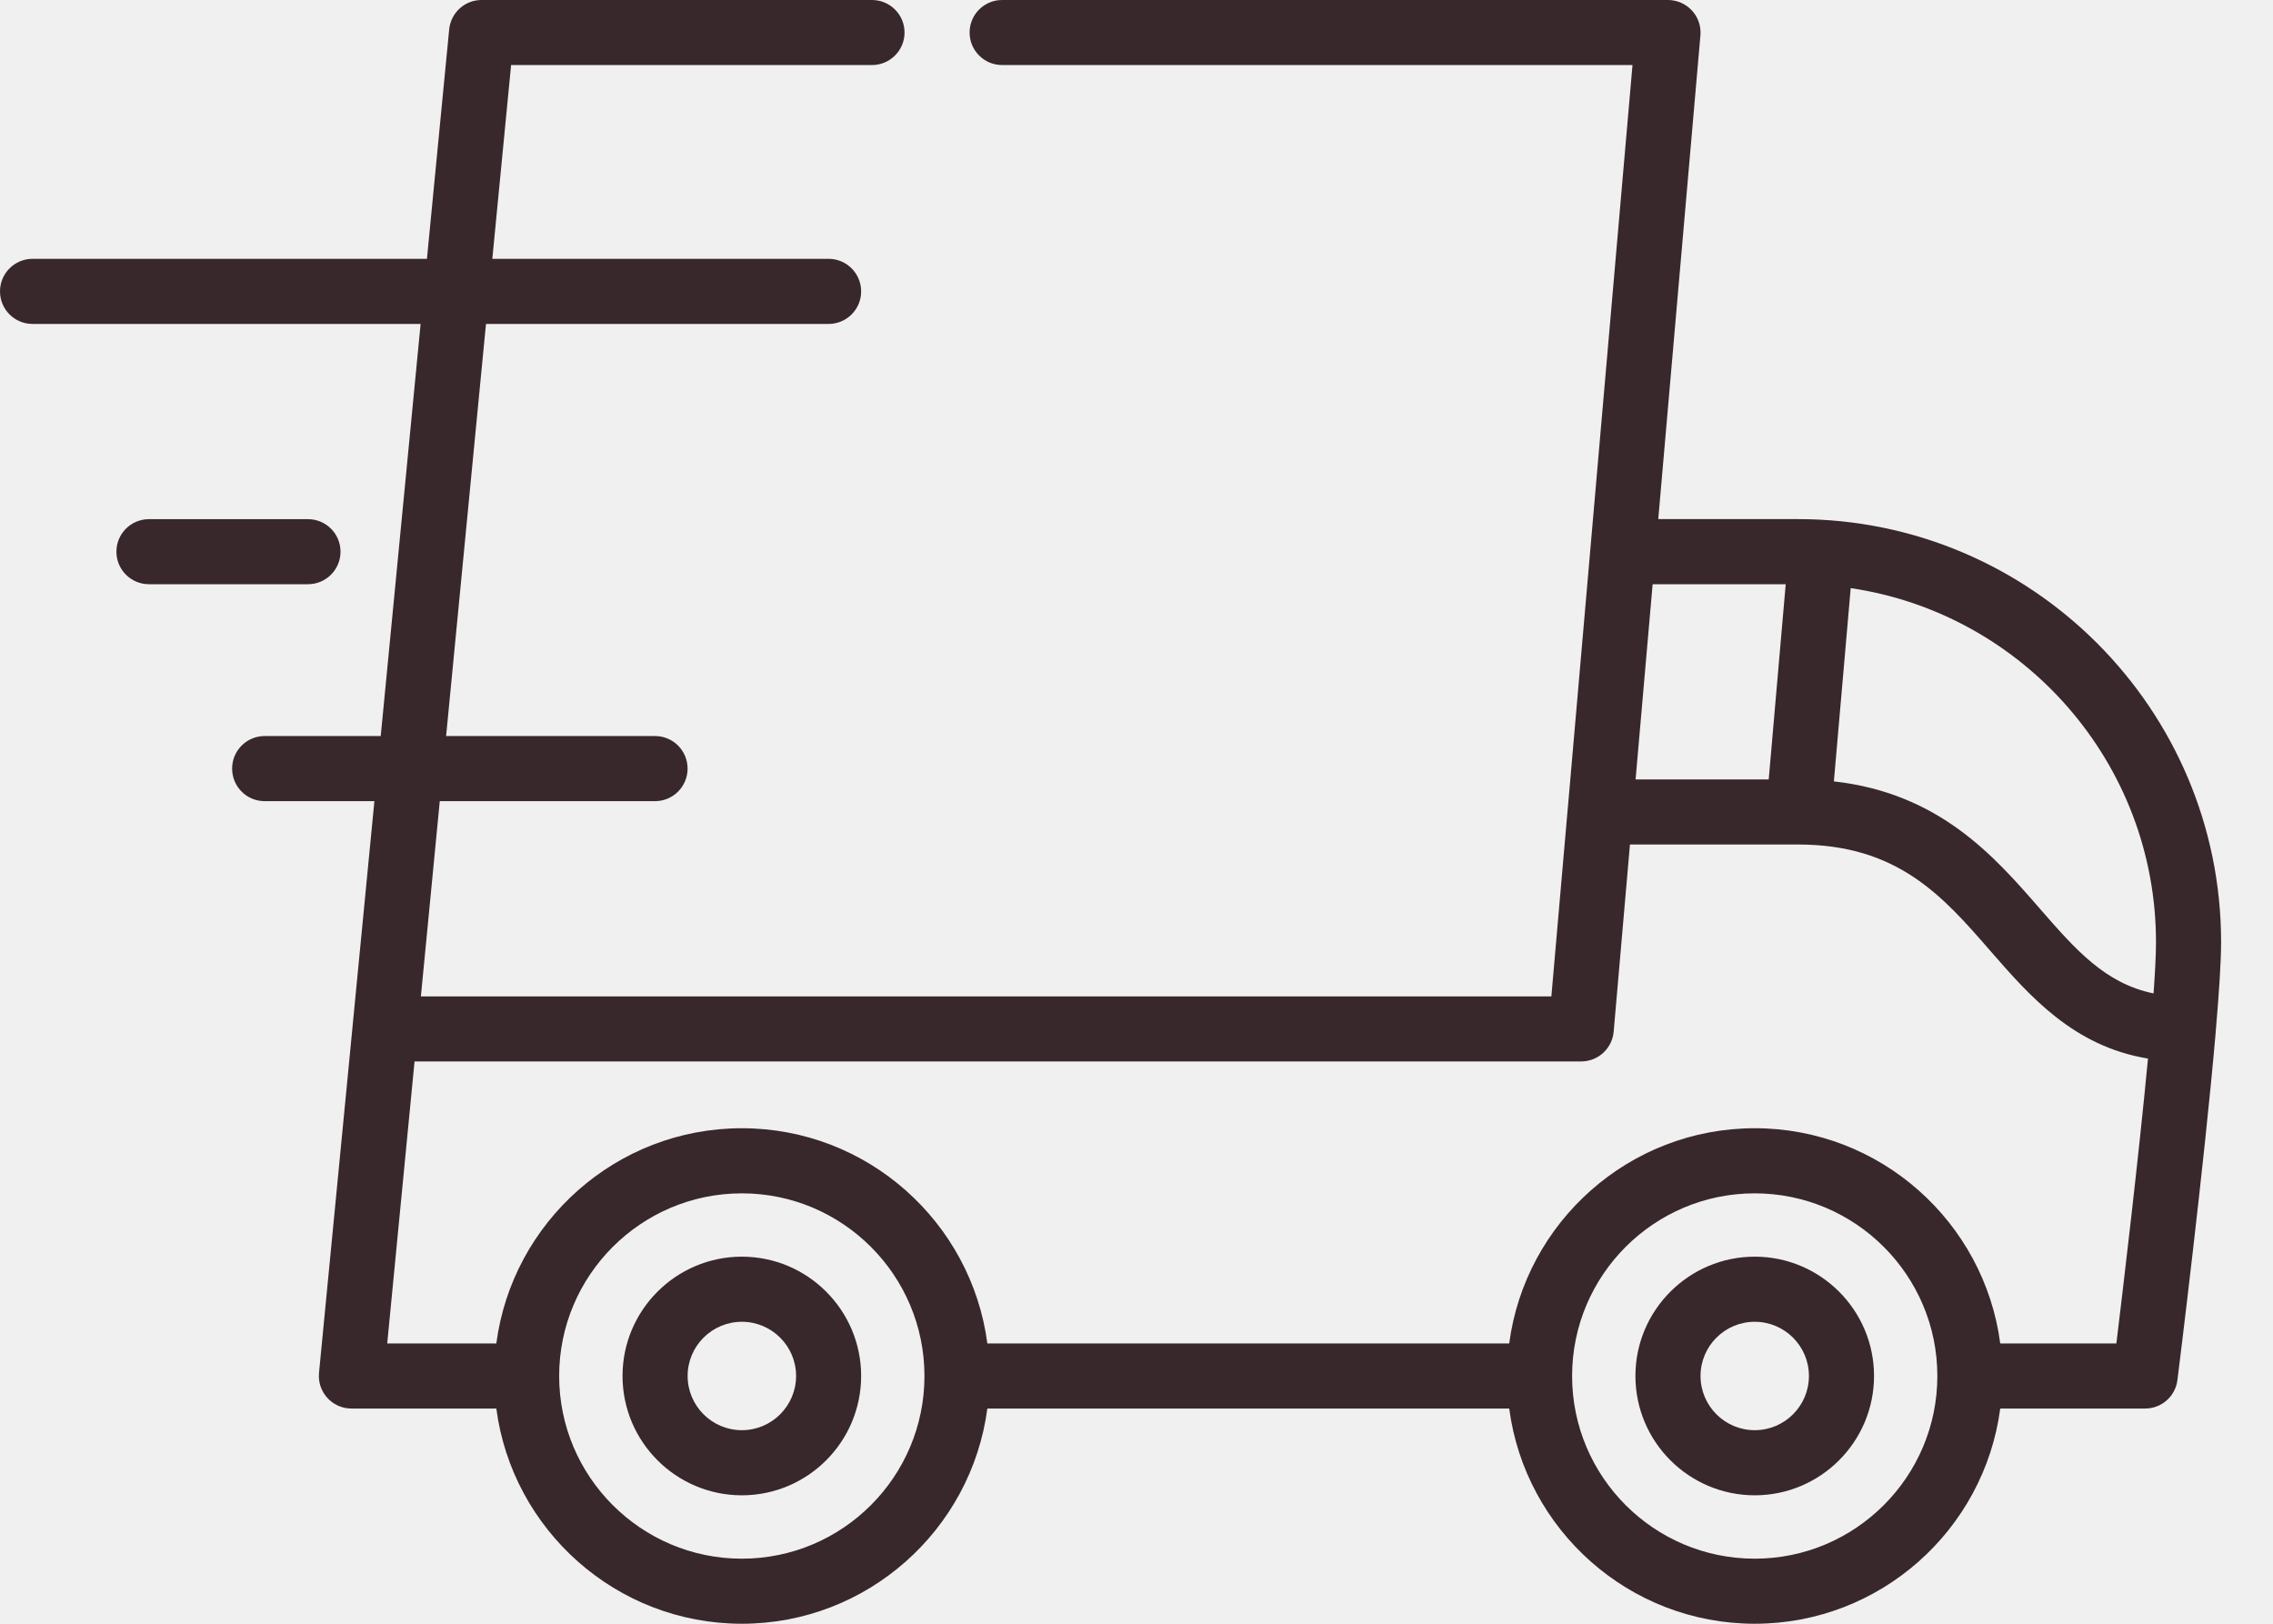
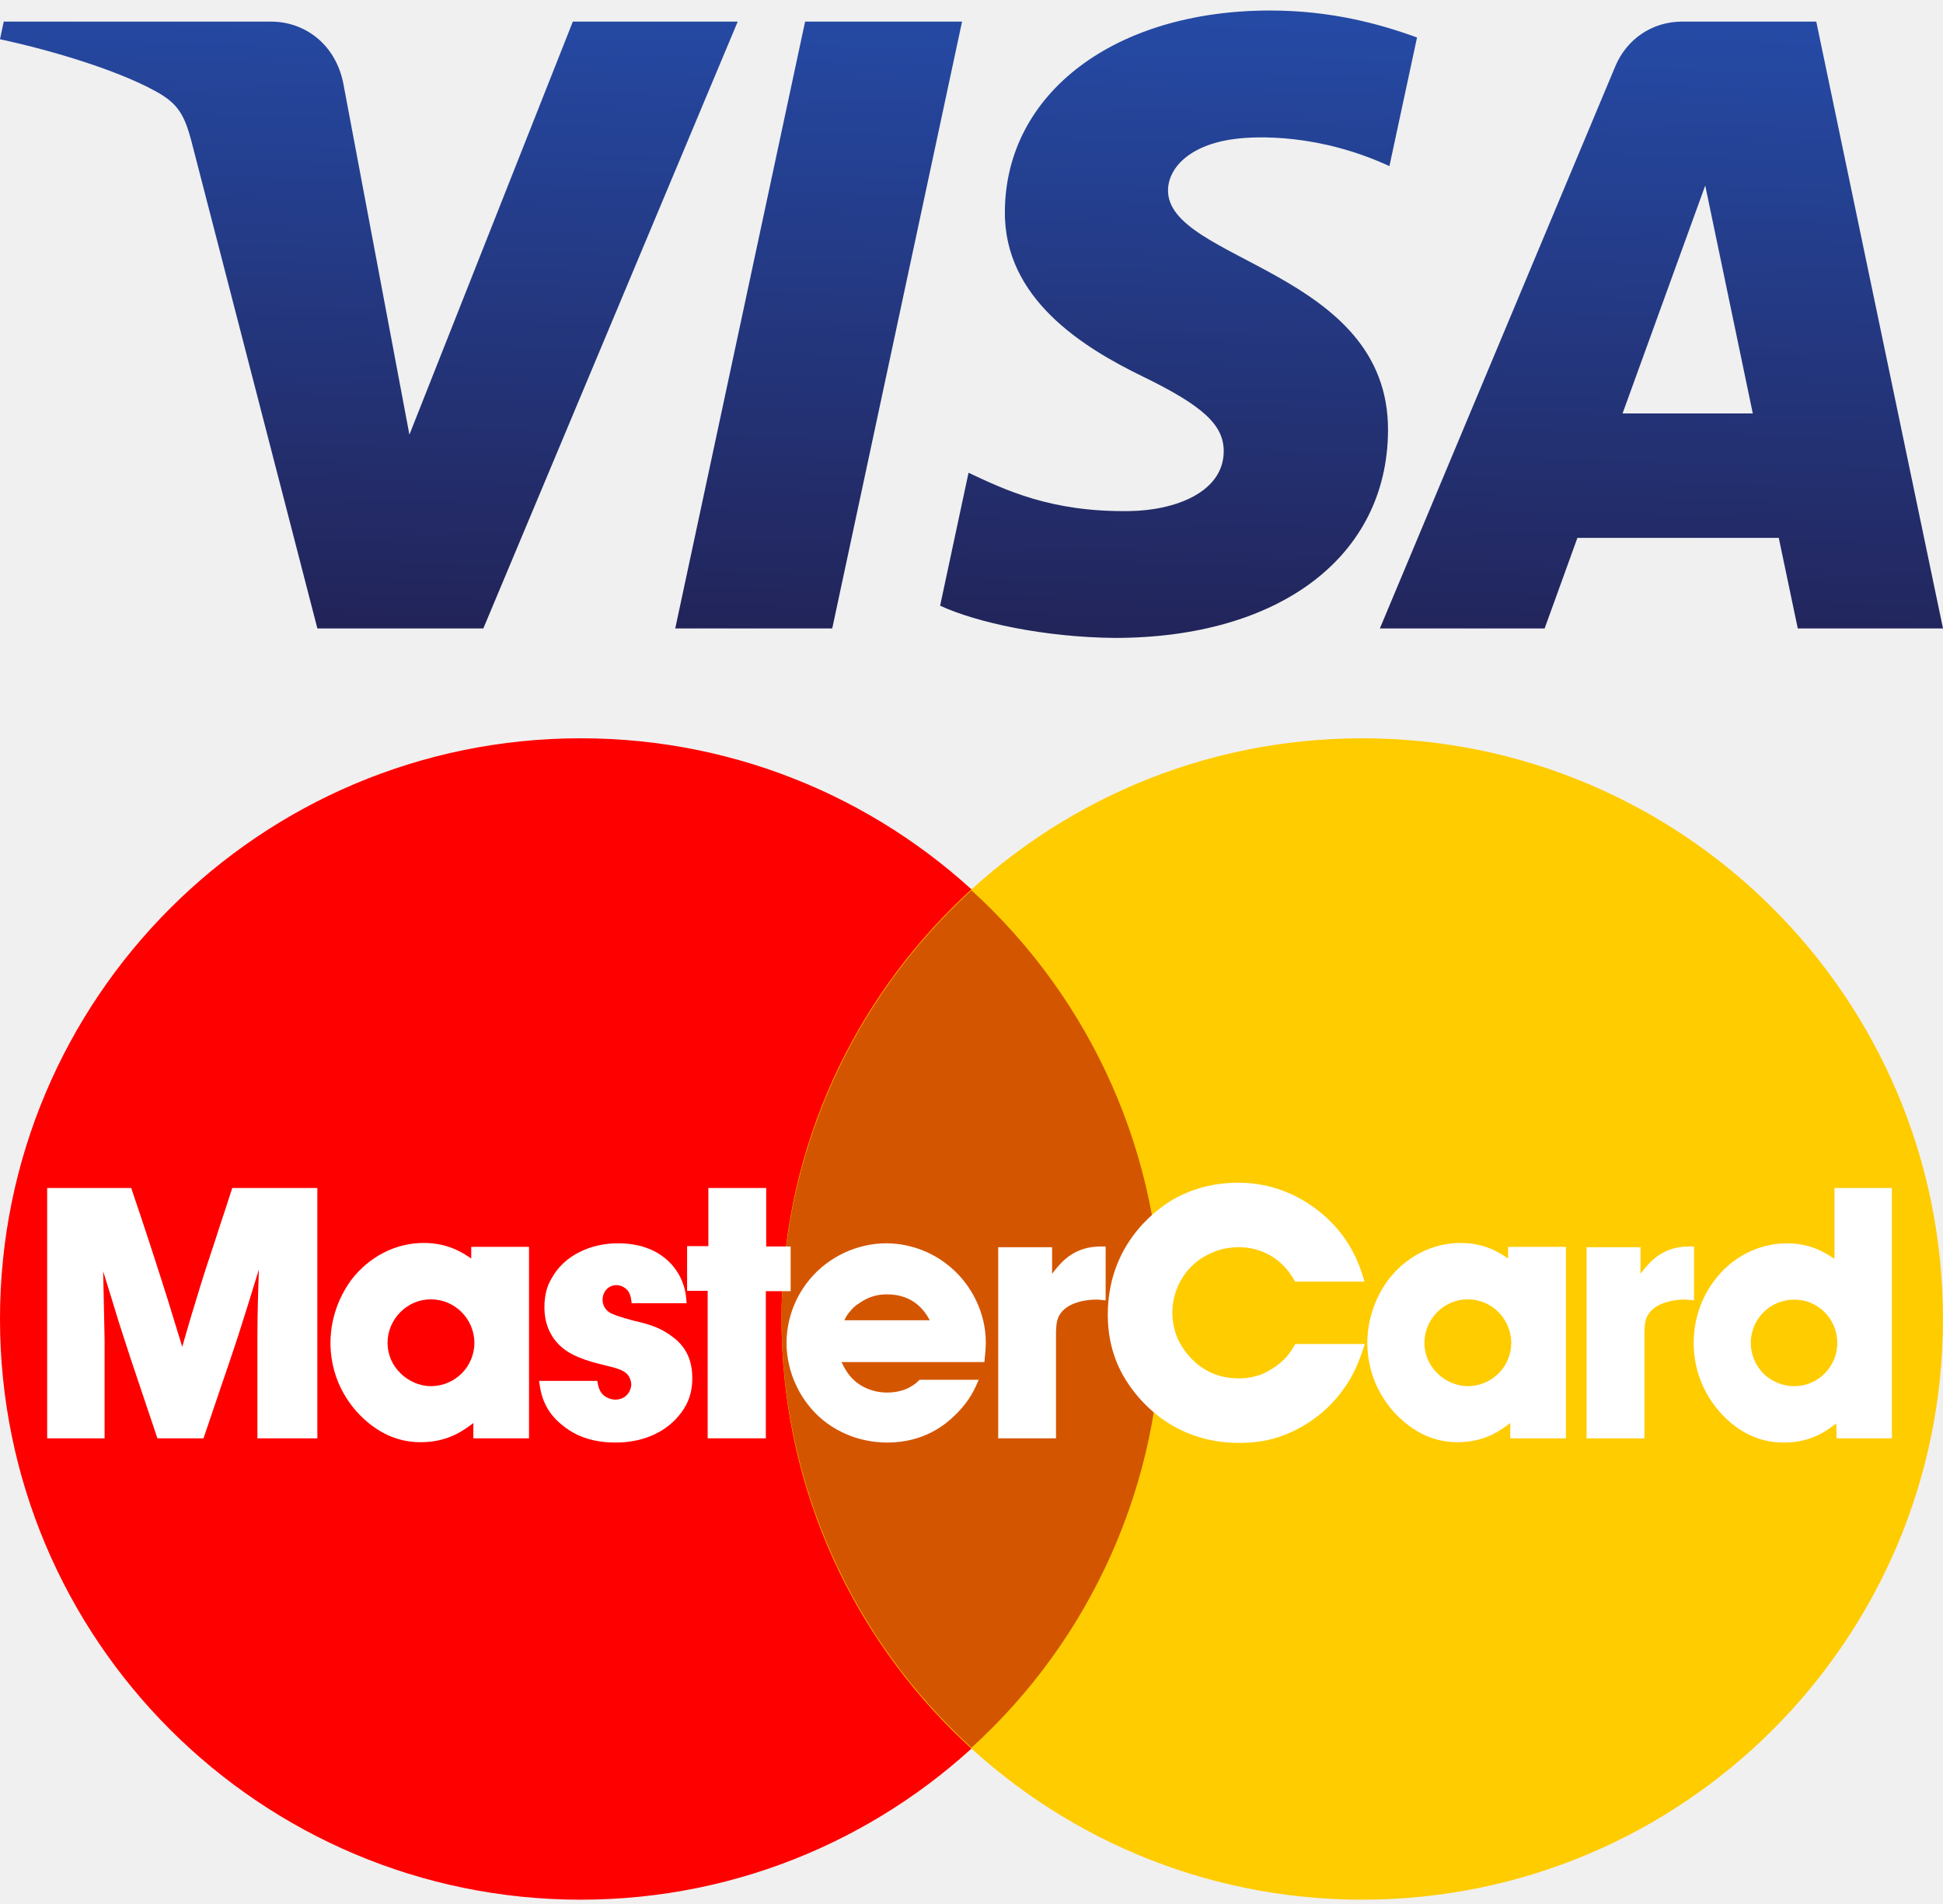
- <svg xmlns="http://www.w3.org/2000/svg" width="42" height="30" viewBox="0 0 42 30" fill="none">
-   <path d="M33.225 9.591H30.641L31.42 0.653C31.421 0.637 31.422 0.621 31.422 0.605C31.422 0.604 31.422 0.602 31.422 0.601C31.422 0.601 31.422 0.601 31.422 0.6C31.422 0.357 31.275 0.143 31.059 0.05C31.057 0.049 31.056 0.048 31.054 0.047C31.04 0.041 31.027 0.037 31.013 0.032C31.007 0.03 31.002 0.028 30.997 0.027C30.986 0.023 30.974 0.02 30.962 0.018C30.954 0.016 30.947 0.013 30.938 0.012C30.928 0.01 30.918 0.008 30.907 0.007C30.897 0.005 30.888 0.004 30.878 0.003C30.876 0.003 30.875 0.002 30.873 0.002C30.862 0.001 30.852 0.001 30.841 0.001C30.834 0.001 30.828 0 30.82 0H30.813C30.812 0 30.812 0 30.811 0H18.517C18.185 0 17.916 0.269 17.916 0.601C17.916 0.932 18.185 1.202 18.517 1.202H30.165L28.969 14.939C28.968 14.94 28.968 14.941 28.968 14.943L28.666 18.409H7.777L8.126 14.802H12.104C12.436 14.802 12.705 14.533 12.705 14.2C12.705 13.868 12.436 13.599 12.104 13.599H8.243L8.98 5.985H15.311C15.643 5.985 15.912 5.716 15.912 5.384C15.912 5.052 15.643 4.782 15.311 4.782H9.097L9.444 1.202H16.113C16.444 1.202 16.714 0.932 16.714 0.601C16.714 0.269 16.444 0 16.113 0H8.898C8.898 0 8.898 8.01135e-05 8.897 8.01135e-05C8.615 -4.40357e-08 8.37 0.199 8.311 0.474C8.31 0.476 8.31 0.478 8.309 0.48C8.306 0.495 8.304 0.511 8.302 0.526C8.302 0.531 8.301 0.536 8.3 0.54C8.3 0.541 8.3 0.542 8.3 0.543L7.889 4.782H0.601C0.269 4.782 0 5.052 0 5.384C0 5.716 0.269 5.985 0.601 5.985H7.772L7.035 13.599H4.89C4.558 13.599 4.289 13.868 4.289 14.2C4.289 14.533 4.558 14.802 4.89 14.802H6.918L6.516 18.948C6.516 18.948 6.516 18.949 6.516 18.949L5.895 25.36C5.895 25.361 5.895 25.362 5.895 25.362L5.895 25.365C5.894 25.373 5.894 25.381 5.894 25.39C5.893 25.401 5.892 25.412 5.892 25.423C5.892 25.423 5.892 25.424 5.892 25.424C5.892 25.44 5.893 25.455 5.894 25.47C5.895 25.475 5.894 25.48 5.895 25.485C5.897 25.5 5.899 25.516 5.902 25.531C5.903 25.535 5.903 25.54 5.904 25.544C5.906 25.556 5.91 25.567 5.913 25.578C5.915 25.586 5.917 25.594 5.919 25.602C5.92 25.604 5.921 25.606 5.921 25.609C5.95 25.698 6 25.778 6.064 25.844C6.065 25.845 6.066 25.847 6.068 25.848C6.074 25.854 6.081 25.86 6.088 25.866C6.129 25.904 6.176 25.936 6.227 25.961C6.238 25.967 6.248 25.972 6.259 25.977C6.263 25.978 6.266 25.979 6.269 25.98C6.285 25.986 6.3 25.992 6.315 25.997C6.317 25.998 6.318 25.998 6.32 25.998C6.337 26.004 6.355 26.008 6.374 26.012C6.376 26.012 6.379 26.013 6.381 26.013C6.398 26.016 6.416 26.019 6.434 26.021C6.434 26.021 6.434 26.021 6.435 26.021C6.455 26.023 6.474 26.024 6.494 26.024C6.494 26.024 6.494 26.024 6.494 26.024H9.171C9.466 28.265 11.387 30 13.707 30C16.027 30 17.948 28.265 18.244 26.024H27.887C28.182 28.265 30.103 30 32.423 30C34.743 30 36.664 28.265 36.96 26.024H39.637C39.638 26.024 39.638 26.024 39.638 26.024C39.658 26.024 39.678 26.023 39.698 26.021C39.701 26.021 39.705 26.02 39.708 26.02C39.724 26.018 39.739 26.015 39.755 26.012C39.761 26.011 39.767 26.009 39.774 26.008C39.786 26.005 39.798 26.002 39.809 25.999C39.817 25.997 39.825 25.994 39.832 25.991C39.842 25.988 39.852 25.984 39.862 25.98C39.87 25.977 39.878 25.973 39.886 25.97C39.895 25.966 39.904 25.962 39.912 25.957C39.92 25.953 39.928 25.949 39.936 25.944C39.944 25.939 39.953 25.934 39.961 25.929C39.968 25.924 39.976 25.919 39.983 25.914C39.991 25.909 39.999 25.903 40.007 25.897C40.013 25.891 40.02 25.886 40.026 25.881C40.035 25.874 40.042 25.866 40.05 25.859C40.056 25.854 40.062 25.849 40.067 25.843C40.075 25.835 40.083 25.826 40.091 25.817C40.095 25.812 40.1 25.807 40.104 25.802C40.113 25.791 40.121 25.78 40.129 25.769C40.131 25.765 40.134 25.761 40.137 25.757C40.147 25.742 40.156 25.727 40.164 25.712C40.165 25.711 40.166 25.71 40.166 25.709C40.175 25.692 40.184 25.675 40.191 25.657C40.193 25.652 40.195 25.647 40.197 25.642C40.202 25.63 40.206 25.617 40.211 25.605C40.213 25.596 40.215 25.588 40.217 25.579C40.22 25.569 40.223 25.559 40.225 25.549C40.227 25.54 40.228 25.531 40.23 25.521C40.231 25.513 40.233 25.505 40.234 25.497C40.26 25.293 40.73 21.516 40.941 19.074C40.941 19.071 40.941 19.069 40.941 19.067C41.002 18.363 41.041 17.77 41.041 17.407C41.041 13.098 37.535 9.591 33.225 9.591ZM30.537 10.794H32.996L32.682 14.401H30.222L30.537 10.794ZM13.708 28.798C11.847 28.798 10.332 27.284 10.332 25.423C10.332 23.562 11.847 22.048 13.708 22.048C15.569 22.048 17.082 23.562 17.082 25.423C17.082 27.284 15.569 28.798 13.708 28.798ZM32.423 28.798C30.562 28.798 29.049 27.284 29.049 25.423C29.049 23.562 30.562 22.048 32.423 22.048C34.284 22.048 35.798 23.562 35.798 25.423C35.798 27.284 34.284 28.798 32.423 28.798ZM39.106 24.821H36.96C36.665 22.58 34.744 20.845 32.424 20.845C30.104 20.845 28.182 22.581 27.887 24.821H18.244C17.949 22.58 16.028 20.845 13.708 20.845C11.387 20.845 9.466 22.581 9.171 24.821H7.155L7.66 19.611H29.217V19.611C29.218 19.611 29.218 19.611 29.218 19.611C29.238 19.611 29.258 19.61 29.278 19.608C29.282 19.608 29.285 19.607 29.289 19.606C29.305 19.604 29.32 19.602 29.336 19.599C29.343 19.598 29.349 19.596 29.355 19.594C29.368 19.591 29.38 19.589 29.391 19.585C29.399 19.583 29.407 19.58 29.415 19.577C29.425 19.573 29.435 19.57 29.445 19.566C29.453 19.563 29.461 19.559 29.469 19.555C29.478 19.551 29.487 19.547 29.496 19.542C29.504 19.538 29.512 19.533 29.52 19.529C29.528 19.524 29.536 19.519 29.544 19.514C29.552 19.509 29.56 19.503 29.567 19.498C29.575 19.492 29.583 19.487 29.59 19.481C29.597 19.475 29.604 19.47 29.611 19.464C29.618 19.457 29.626 19.45 29.633 19.443C29.639 19.438 29.645 19.431 29.651 19.425C29.658 19.418 29.665 19.41 29.672 19.402C29.678 19.396 29.683 19.39 29.688 19.383C29.695 19.375 29.701 19.366 29.707 19.357C29.712 19.351 29.717 19.344 29.721 19.337C29.727 19.328 29.733 19.319 29.738 19.31C29.742 19.303 29.746 19.296 29.75 19.288C29.755 19.279 29.759 19.269 29.764 19.26C29.767 19.252 29.771 19.244 29.774 19.236C29.778 19.227 29.781 19.217 29.785 19.207C29.788 19.199 29.791 19.19 29.794 19.181C29.796 19.172 29.798 19.163 29.801 19.153C29.803 19.143 29.806 19.134 29.808 19.124C29.809 19.115 29.811 19.105 29.812 19.096C29.813 19.086 29.815 19.076 29.816 19.066C29.816 19.064 29.817 19.063 29.817 19.062L30.118 15.603H33.225C35.067 15.603 35.898 16.557 36.777 17.568C37.503 18.401 38.313 19.332 39.69 19.558C39.515 21.408 39.232 23.782 39.106 24.821ZM39.793 18.354C38.899 18.172 38.35 17.544 37.684 16.779C36.851 15.822 35.834 14.654 33.886 14.437L34.197 10.866C37.384 11.337 39.838 14.091 39.838 17.407C39.838 17.632 39.821 17.96 39.793 18.354Z" fill="#38282B" />
-   <path d="M13.708 23.218C12.492 23.218 11.503 24.207 11.503 25.422C11.503 26.638 12.492 27.627 13.708 27.627C14.923 27.627 15.912 26.638 15.912 25.422C15.912 24.207 14.923 23.218 13.708 23.218ZM13.708 26.424C13.155 26.424 12.706 25.975 12.706 25.422C12.706 24.87 13.155 24.421 13.708 24.421C14.26 24.421 14.71 24.87 14.71 25.422C14.71 25.975 14.26 26.424 13.708 26.424Z" fill="#38282B" />
-   <path d="M32.424 23.218C31.208 23.218 30.219 24.207 30.219 25.422C30.219 26.638 31.208 27.627 32.424 27.627C33.639 27.627 34.628 26.638 34.628 25.422C34.628 24.207 33.639 23.218 32.424 23.218ZM32.424 26.424C31.871 26.424 31.422 25.975 31.422 25.422C31.422 24.87 31.871 24.421 32.424 24.421C32.976 24.421 33.425 24.87 33.425 25.422C33.425 25.975 32.976 26.424 32.424 26.424Z" fill="#38282B" />
-   <path d="M5.691 9.592H2.752C2.42 9.592 2.151 9.861 2.151 10.193C2.151 10.525 2.42 10.794 2.752 10.794H5.691C6.023 10.794 6.292 10.525 6.292 10.193C6.292 9.861 6.023 9.592 5.691 9.592Z" fill="#38282B" />
+ <svg xmlns="http://www.w3.org/2000/svg" width="100" height="98" viewBox="0 0 100 98" fill="none">
+   <path d="M29.889 97.778C46.396 97.778 59.778 84.396 59.778 67.889C59.778 51.382 46.396 38 29.889 38C13.382 38 0 51.382 0 67.889C0 84.396 13.382 97.778 29.889 97.778Z" fill="#FF0000" />
+   <path d="M70.111 97.778C86.618 97.778 99.999 84.396 99.999 67.889C99.999 51.382 86.618 38 70.111 38C53.603 38 40.222 51.382 40.222 67.889C40.222 84.396 53.603 97.778 70.111 97.778Z" fill="#FFCC00" />
+   <path d="M49.998 45.824C46.924 48.62 44.467 52.027 42.784 55.826C41.1 59.625 40.228 63.734 40.222 67.889C40.228 72.045 41.102 76.153 42.786 79.953C44.47 83.752 46.927 87.158 50.002 89.954C53.076 87.157 55.532 83.751 57.216 79.952C58.899 76.153 59.772 72.044 59.778 67.889C59.771 63.733 58.898 59.625 57.214 55.826C55.53 52.026 53.072 48.62 49.998 45.824Z" fill="#D45500" />
+   <path d="M2.427 61.147V74.031H5.383V68.957C5.365 67.771 5.328 66.603 5.31 65.435C5.584 66.311 5.858 67.205 6.113 68.045C6.332 68.72 6.533 69.341 6.734 69.961L8.102 74.031H10.475C10.748 73.228 11.022 72.406 11.296 71.603C11.624 70.654 11.953 69.687 12.263 68.738C12.628 67.607 12.975 66.475 13.322 65.344C13.285 66.494 13.248 67.662 13.248 68.83V74.031H16.333V61.147H11.953C11.734 61.822 11.515 62.515 11.278 63.209C10.986 64.14 10.657 65.07 10.365 66.019C10.018 67.132 9.69 68.227 9.38 69.322C9.033 68.209 8.704 67.096 8.339 65.965C7.828 64.359 7.299 62.753 6.752 61.147H2.427Z" fill="white" />
+   <path d="M24.253 64.778C23.851 64.504 23.085 63.975 21.807 63.975C20.329 63.975 18.979 64.705 18.084 65.873C17.117 67.187 17.008 68.519 17.008 69.103C17.008 71.22 18.176 72.534 18.741 73.045C19.891 74.103 21.023 74.231 21.643 74.231C23.103 74.231 23.888 73.593 24.362 73.246V74.031H27.227V64.176H24.253V64.778ZM20.621 70.691C20.183 70.271 19.946 69.705 19.946 69.121C19.946 67.899 20.95 66.877 22.172 66.877C23.413 66.877 24.399 67.88 24.417 69.103C24.417 70.344 23.431 71.33 22.191 71.348C21.607 71.348 21.023 71.092 20.621 70.691Z" fill="white" />
+   <path d="M35.338 67.078C35.319 66.932 35.319 66.548 35.173 66.129C34.9 65.289 34.005 63.993 31.797 63.993C30.429 63.993 29.005 64.596 28.348 65.873C28.202 66.129 28.02 66.567 28.02 67.278C28.02 67.643 28.056 68.501 28.786 69.231C29.188 69.614 29.699 69.906 30.83 70.198C31.615 70.399 32.053 70.454 32.327 70.782C32.454 70.965 32.491 71.165 32.491 71.257C32.491 71.476 32.327 72.023 31.67 72.041C31.597 72.041 31.396 72.023 31.213 71.914C30.794 71.695 30.775 71.22 30.739 71.074H27.746C27.783 71.293 27.819 71.822 28.111 72.37C28.294 72.735 28.586 73.063 28.896 73.319C29.37 73.72 30.21 74.249 31.67 74.249C33.385 74.249 34.37 73.501 34.827 72.99C35.575 72.187 35.63 71.384 35.63 70.928C35.63 70.034 35.319 69.304 34.571 68.775C33.914 68.282 33.294 68.136 32.527 67.954C31.943 67.789 31.56 67.68 31.341 67.534C31.14 67.388 31.013 67.169 31.013 66.895C31.013 66.494 31.305 66.147 31.724 66.147C31.852 66.147 31.998 66.183 32.108 66.256C32.418 66.439 32.473 66.731 32.509 67.078H35.338Z" fill="white" />
+   <path d="M36.458 61.147V64.14H35.363V66.439H36.422V74.031H39.415V66.457H40.692V64.158H39.433V61.147H36.458Z" fill="white" />
+   <path d="M43.455 67.954C43.546 67.771 43.638 67.607 43.784 67.461C43.82 67.406 44.002 67.205 44.221 67.078C44.66 66.767 45.116 66.621 45.645 66.621C47.05 66.621 47.616 67.516 47.853 67.954H43.455ZM50.663 70.107C50.7 69.76 50.736 69.432 50.736 69.085C50.736 67.607 50.025 66.147 48.912 65.216C47.634 64.121 46.211 63.993 45.627 63.993C44.112 63.993 42.634 64.687 41.667 65.855C40.608 67.132 40.48 68.501 40.48 69.121C40.48 70.636 41.192 72.133 42.342 73.082C43.638 74.14 45.043 74.249 45.663 74.249C47.561 74.249 48.674 73.319 49.185 72.808C49.934 72.078 50.189 71.439 50.371 71.019H47.324C47.141 71.202 47.068 71.257 46.941 71.33C46.594 71.567 46.101 71.676 45.663 71.676C44.879 71.676 44.13 71.348 43.656 70.709C43.492 70.49 43.327 70.144 43.309 70.107H50.663Z" fill="white" />
+   <path d="M51.374 64.194V74.031H54.349V68.538C54.367 68.045 54.422 67.844 54.568 67.625C55.024 66.932 56.192 66.895 56.283 66.895C56.52 66.877 56.703 66.913 56.904 66.932V64.158C56.52 64.158 55.535 64.085 54.659 64.961C54.422 65.198 54.203 65.49 54.148 65.563V64.194H51.374Z" fill="white" />
+   <path d="M70.226 65.964C70.007 65.216 69.551 63.702 67.963 62.406C66.266 61.019 64.55 60.873 63.711 60.873C62.069 60.873 60.883 61.439 60.353 61.749C59.313 62.369 57.014 64.176 57.014 67.68C57.014 69.523 57.707 70.709 58.127 71.311C58.784 72.26 60.517 74.268 63.784 74.268C64.532 74.268 65.116 74.158 65.39 74.085C66.302 73.866 68.365 73.063 69.606 70.764C69.806 70.381 69.971 70.016 70.244 69.176H66.667C66.467 69.505 66.394 69.614 66.266 69.778C65.773 70.362 65.061 70.691 64.861 70.764C64.642 70.837 64.277 70.946 63.748 70.946C61.758 70.946 60.846 69.45 60.59 68.848C60.499 68.629 60.353 68.209 60.335 67.589C60.335 66.238 61.102 65.016 62.361 64.486C62.598 64.377 63.072 64.194 63.748 64.194C64.788 64.194 65.719 64.65 66.339 65.472C66.448 65.636 66.558 65.782 66.649 65.964H70.226Z" fill="white" />
+   <path d="M77.617 64.778C77.216 64.504 76.449 63.975 75.172 63.975C73.693 63.975 72.343 64.705 71.449 65.873C70.482 67.187 70.372 68.519 70.372 69.103C70.372 71.22 71.54 72.534 72.106 73.045C73.255 74.103 74.387 74.231 75.007 74.231C76.467 74.231 77.252 73.593 77.727 73.246V74.031H80.592V64.176H77.617V64.778ZM73.985 70.691C73.547 70.271 73.31 69.705 73.31 69.121C73.31 67.899 74.314 66.877 75.537 66.877C76.778 66.877 77.763 67.88 77.781 69.103C77.781 70.344 76.796 71.33 75.555 71.348C74.971 71.348 74.387 71.092 73.985 70.691Z" fill="white" />
+   <path d="M81.657 64.194V74.031H84.632V68.538C84.65 68.045 84.705 67.844 84.851 67.625C85.307 66.932 86.475 66.895 86.566 66.895C86.803 66.877 86.986 66.913 87.187 66.932V64.158C86.803 64.158 85.818 64.085 84.942 64.961C84.705 65.198 84.486 65.49 84.431 65.563V64.194H81.657Z" fill="white" />
+   <path d="M94.414 64.796C93.994 64.523 93.246 63.994 91.969 63.994C90.49 63.994 89.122 64.724 88.246 65.891C87.26 67.187 87.169 68.538 87.169 69.122C87.169 71.239 88.337 72.552 88.884 73.063C90.034 74.122 91.165 74.25 91.804 74.25C93.246 74.25 94.049 73.611 94.505 73.264L94.523 74.031H97.37V61.147H94.414V64.796ZM90.764 70.709C90.344 70.271 90.107 69.706 90.107 69.122C90.107 67.899 91.093 66.895 92.333 66.895C93.556 66.877 94.56 67.881 94.56 69.122C94.56 70.344 93.574 71.348 92.333 71.348C91.749 71.348 91.165 71.093 90.764 70.709Z" fill="white" />
+   <path d="M51.718 10.865C51.661 15.363 55.726 17.874 58.789 19.366C61.936 20.897 62.993 21.879 62.981 23.249C62.957 25.345 60.471 26.269 58.144 26.305C54.084 26.369 51.724 25.209 49.847 24.333L48.385 31.176C50.267 32.044 53.754 32.801 57.369 32.834C65.855 32.834 71.407 28.645 71.437 22.15C71.47 13.907 60.035 13.45 60.114 9.766C60.141 8.649 61.206 7.457 63.543 7.153C64.699 7 67.891 6.883 71.509 8.55L72.93 1.929C70.984 1.22 68.482 0.541 65.368 0.541C57.381 0.541 51.763 4.787 51.718 10.865ZM86.577 1.112C85.028 1.112 83.722 2.016 83.139 3.403L71.017 32.347H79.497L81.184 27.684H91.547L92.526 32.347H100L93.478 1.112H86.577ZM87.763 9.55L90.211 21.279H83.508L87.763 9.55ZM41.436 1.112L34.752 32.347H42.832L49.514 1.112H41.436ZM29.482 1.112L21.071 22.372L17.669 4.295C17.269 2.277 15.693 1.112 13.942 1.112H0.192L0 2.019C2.823 2.631 6.03 3.619 7.972 4.676C9.162 5.322 9.501 5.886 9.891 7.421L16.335 32.347H24.875L37.968 1.112H29.482Z" fill="url(#paint0_linear)" />
+   <defs>
+     <linearGradient id="paint0_linear" x1="45.974" y1="33.481" x2="46.909" y2="0.317" gradientUnits="userSpaceOnUse">
+       <stop stop-color="#222357" />
+       <stop offset="1" stop-color="#254AA5" />
+     </linearGradient>
+   </defs>
</svg>
